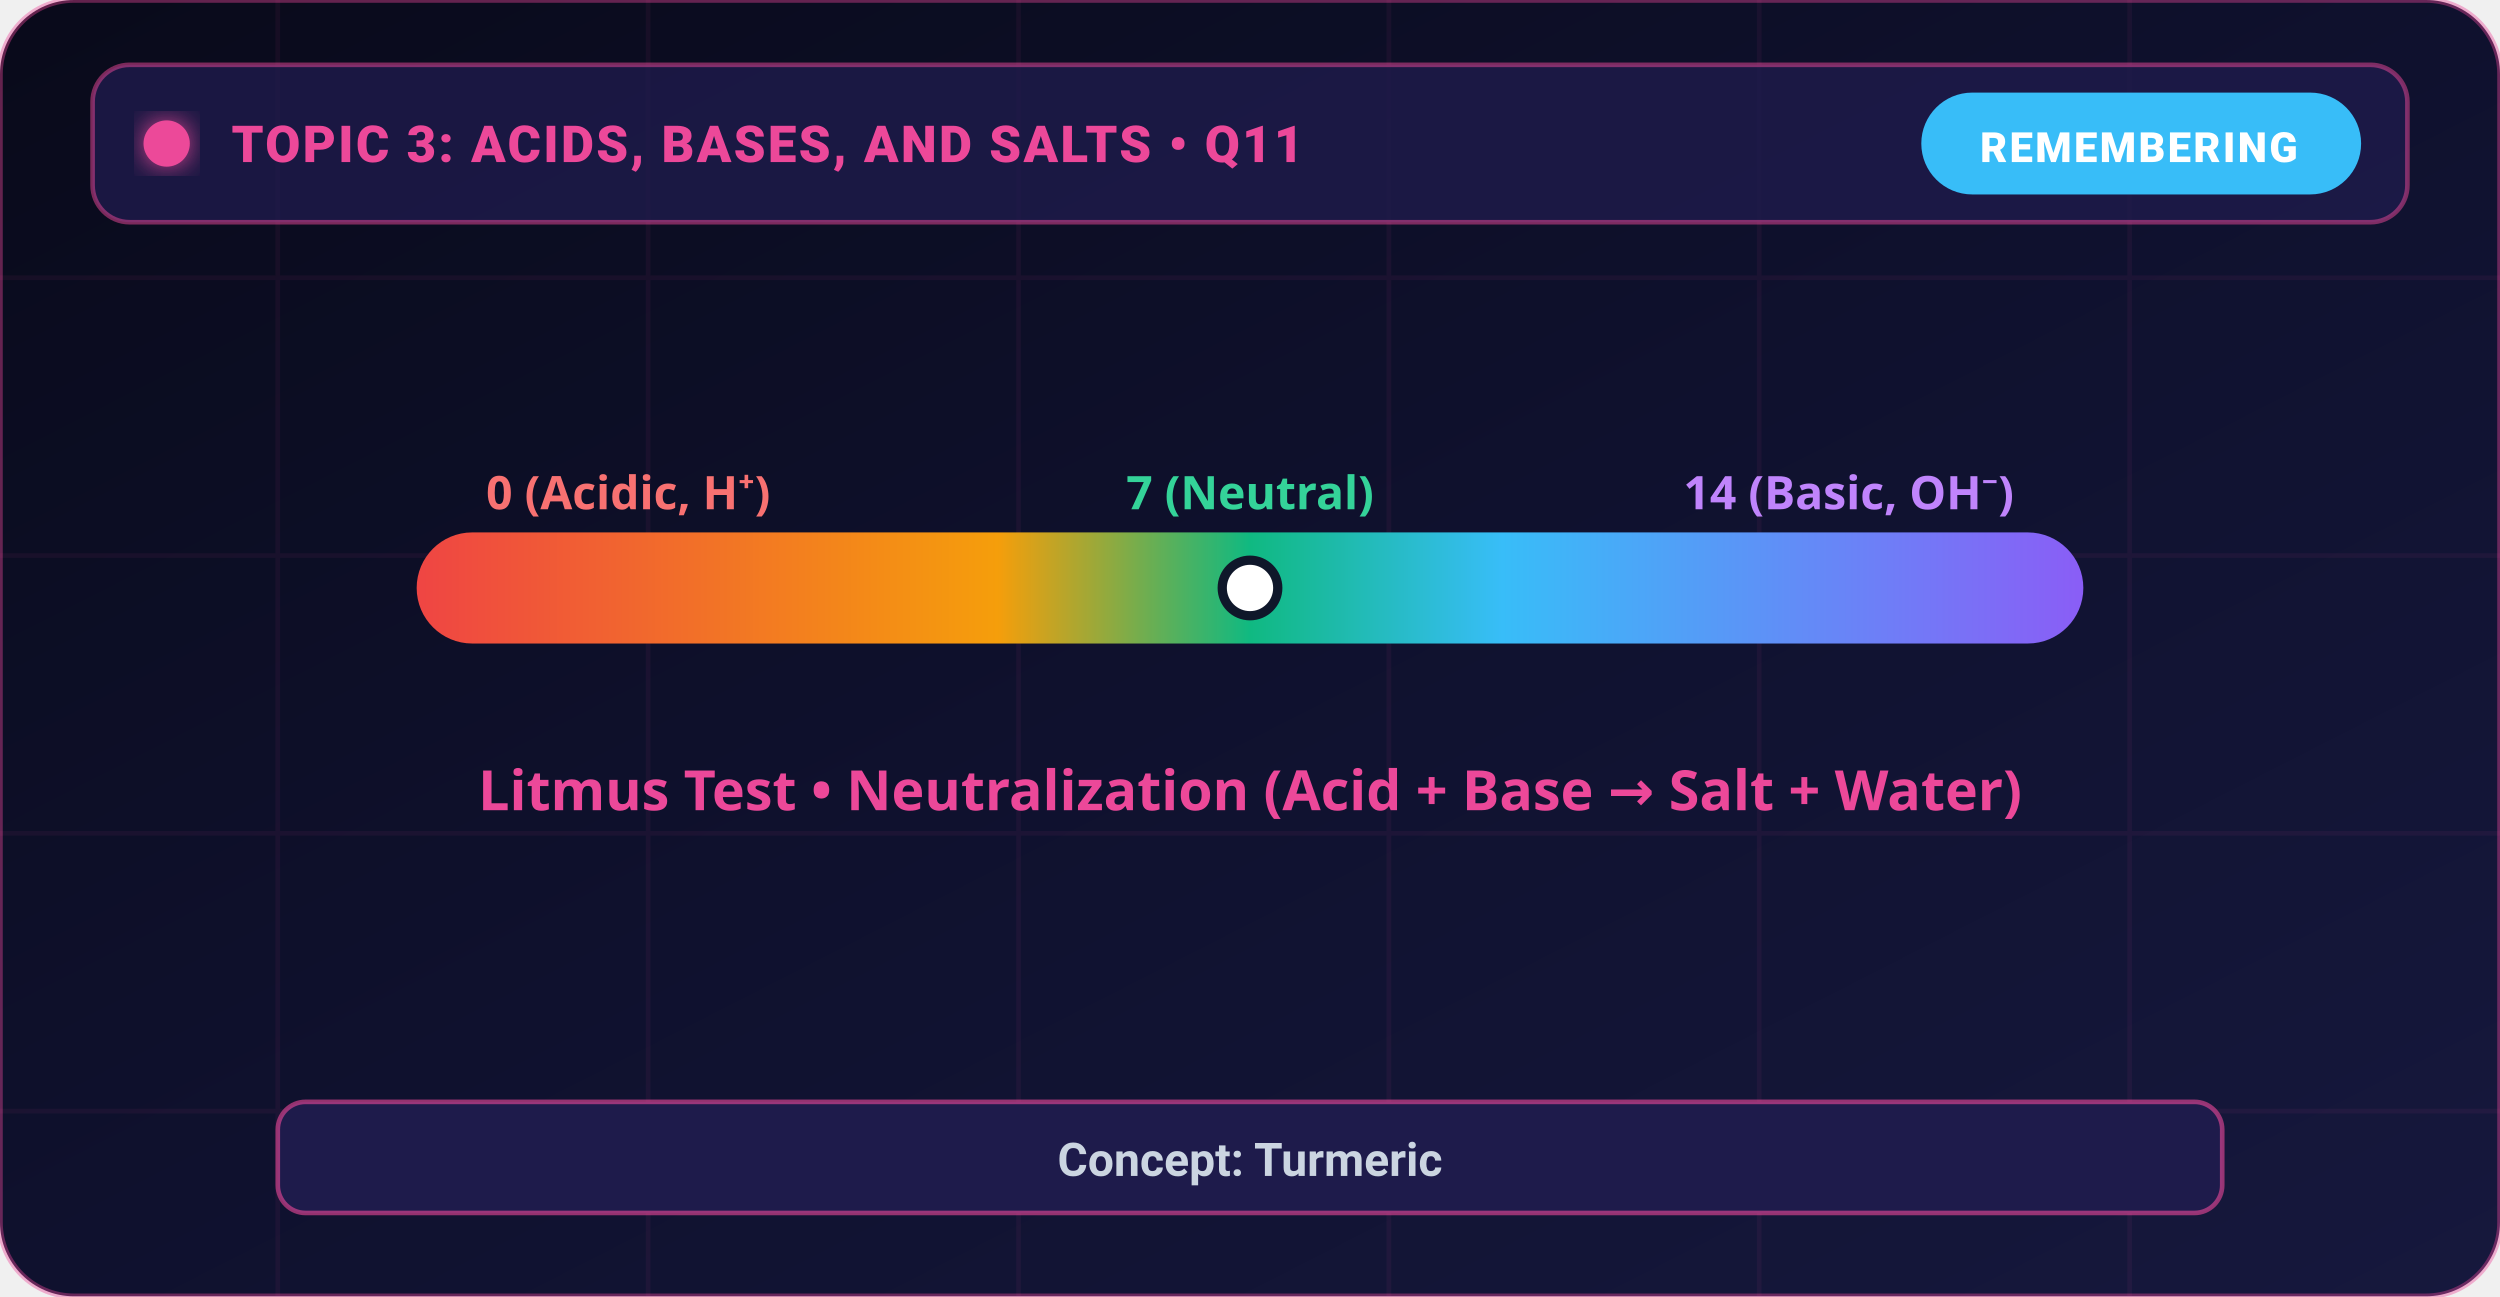
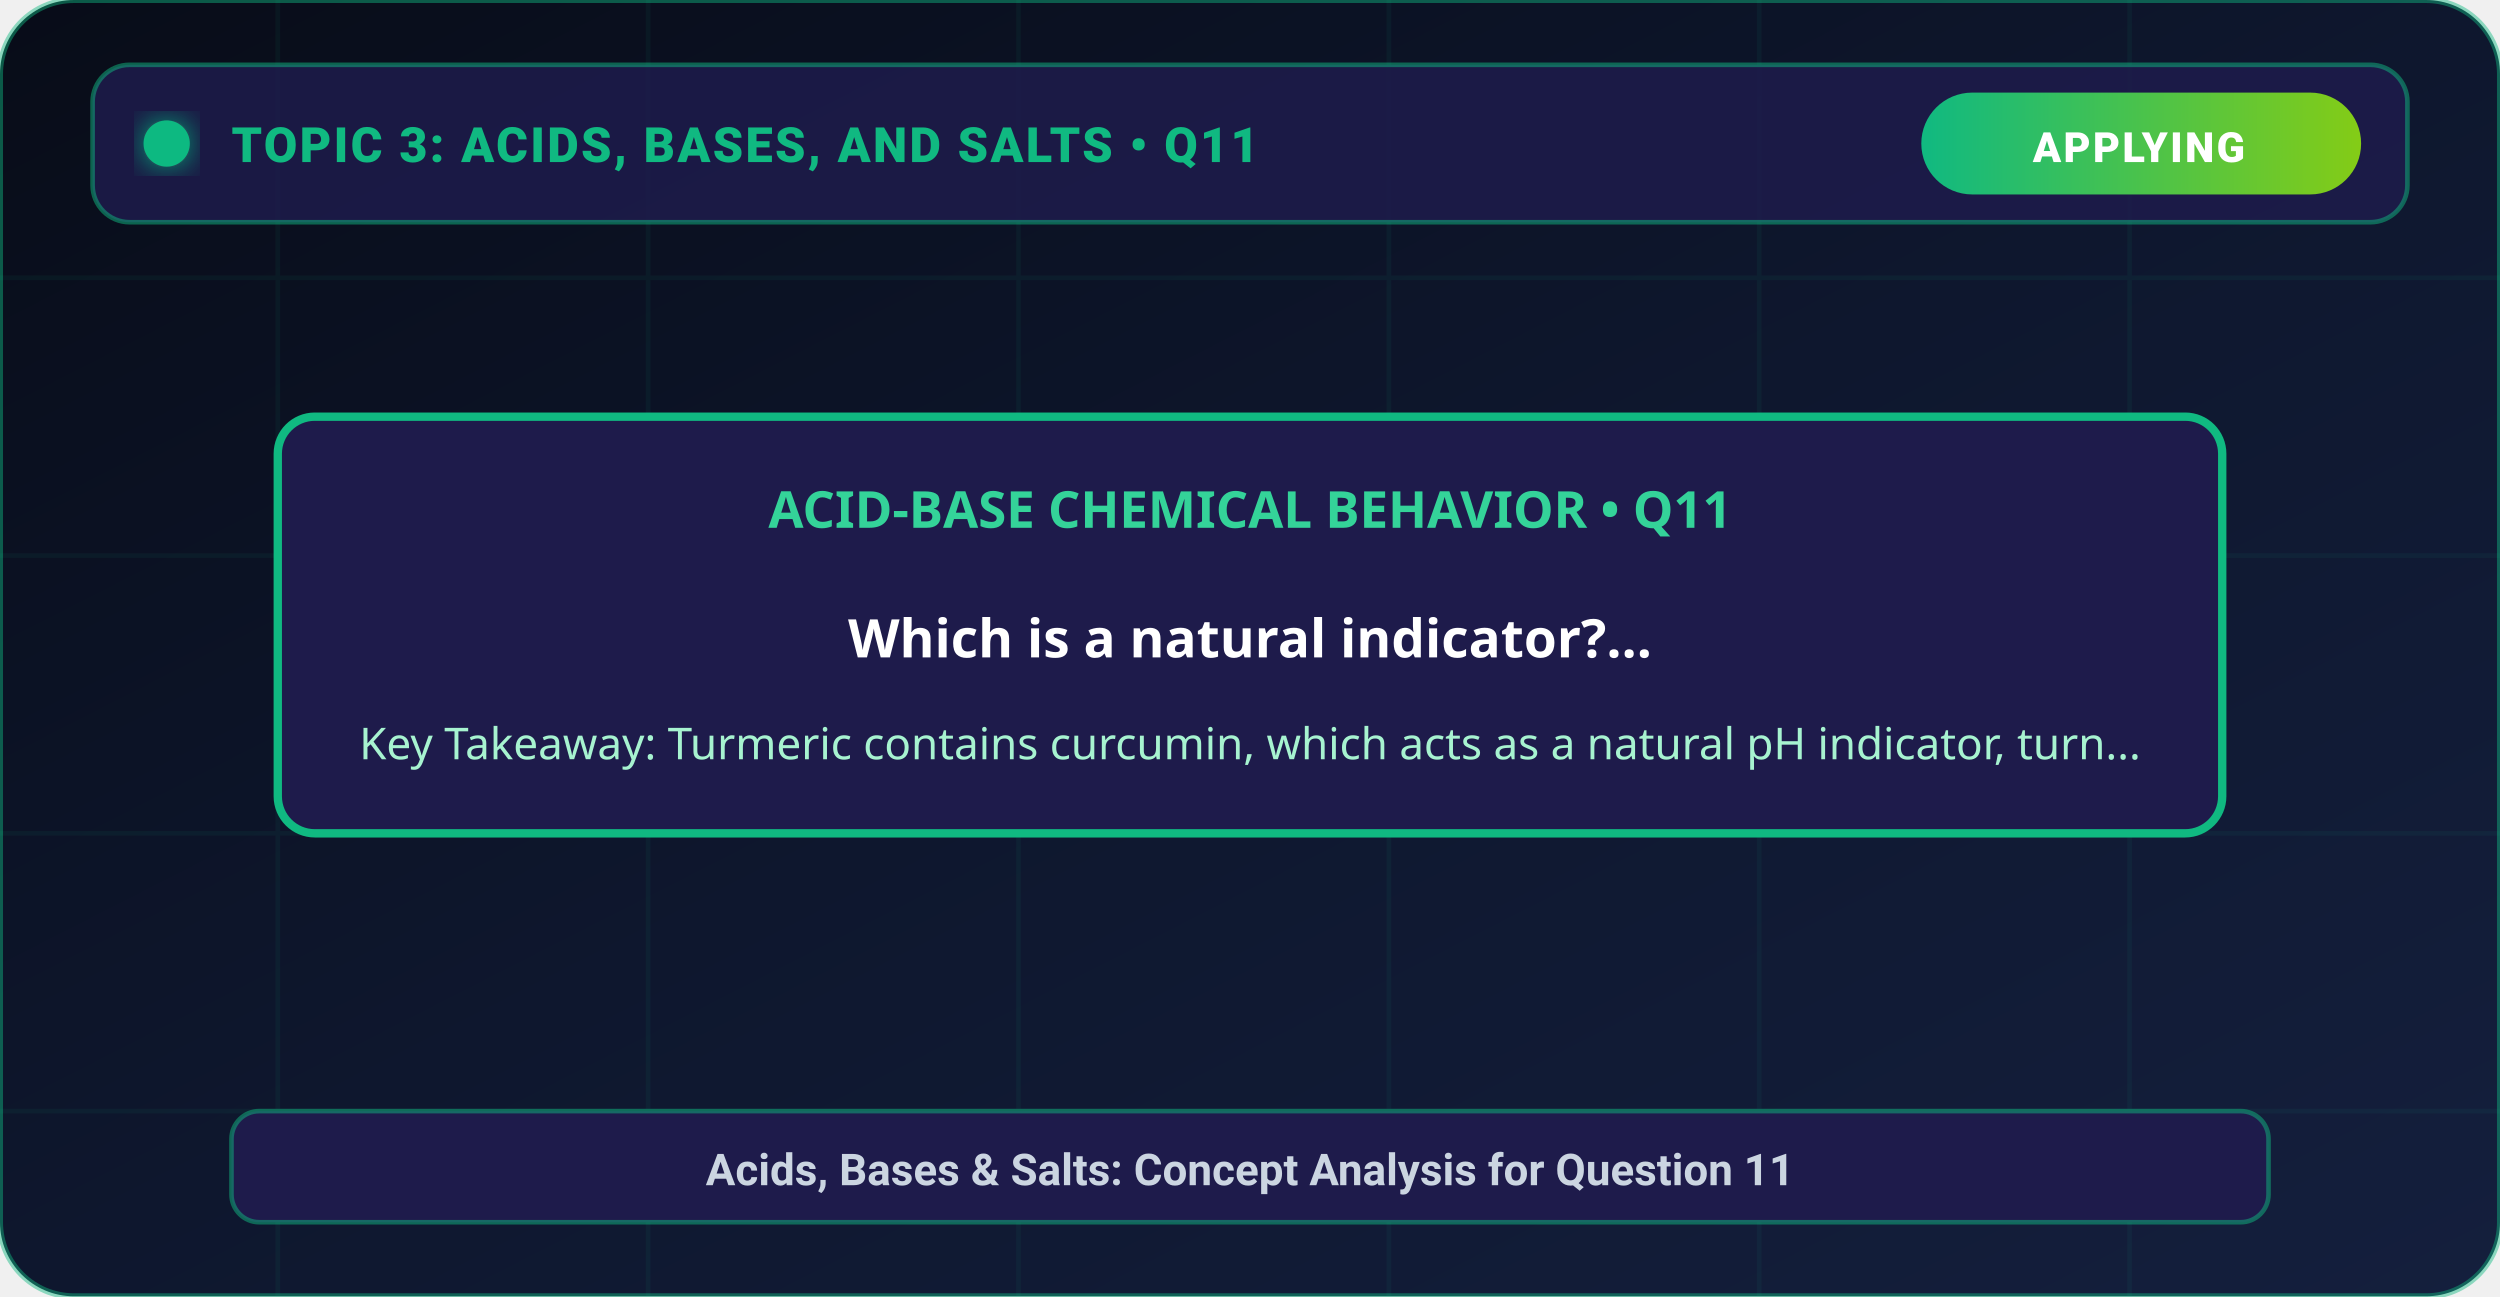
<svg xmlns="http://www.w3.org/2000/svg" viewBox="0 0 540 280" width="100%" height="100%">
  <defs>
    <linearGradient id="bgGrad_t3_11" x1="0%" y1="0%" x2="100%" y2="100%">
-       <stop offset="0%" stop-color="#090a1a" />
-       <stop offset="50%" stop-color="#0f112e" />
-       <stop offset="100%" stop-color="#16183d" />
+       <stop offset="0%" stop-color="#080c18" />
+       <stop offset="50%" stop-color="#0e172e" />
+       <stop offset="100%" stop-color="#141f3d" />
+     </linearGradient>
+     <linearGradient id="primaryGrad_t3_11" x1="0%" y1="0%" x2="100%" y2="0%">
+       <stop offset="0%" stop-color="#10b981" />
+       <stop offset="100%" stop-color="#84cc16" />
    </linearGradient>
    <filter id="glow_t3_11" x="-20%" y="-20%" width="140%" height="140%">
-       <feGaussianBlur stdDeviation="3" result="blur" />
+       <feGaussianBlur stdDeviation="3.5" result="blur" />
      <feComposite in="SourceGraphic" in2="blur" operator="over" />
    </filter>
  </defs>
-   <rect width="540" height="280" rx="16" fill="url(#bgGrad_t3_11)" stroke="#ec4899" stroke-width="1.2" stroke-opacity="0.4" />
-   <g opacity="0.06" stroke="#ec4899" stroke-width="1">
+   <rect width="540" height="280" rx="16" fill="url(#bgGrad_t3_11)" stroke="#10b981" stroke-width="1.3" stroke-opacity="0.45" />
+   <g opacity="0.06" stroke="#10b981" stroke-width="1">
    <line x1="60" y1="0" x2="60" y2="280" />
    <line x1="140" y1="0" x2="140" y2="280" />
    <line x1="220" y1="0" x2="220" y2="280" />
    <line x1="300" y1="0" x2="300" y2="280" />
    <line x1="380" y1="0" x2="380" y2="280" />
    <line x1="460" y1="0" x2="460" y2="280" />
    <line x1="0" y1="60" x2="540" y2="60" />
    <line x1="0" y1="120" x2="540" y2="120" />
    <line x1="0" y1="180" x2="540" y2="180" />
    <line x1="0" y1="240" x2="540" y2="240" />
  </g>
-   <rect x="20" y="14" width="500" height="34" rx="8" fill="#1e1b4b" fill-opacity="0.8" stroke="#ec4899" stroke-width="1" stroke-opacity="0.5" />
-   <circle cx="36" cy="31" r="5" fill="#ec4899" filter="url(#glow_t3_11)" />
-   <text x="50" y="35" fill="#ec4899" font-family="'Segoe UI', Roboto, sans-serif" font-size="11" font-weight="900" letter-spacing="0.5">TOPIC 3: ACIDS, BASES, AND SALTS • Q11</text>
-   <rect x="415" y="20" width="95" height="22" rx="11" fill="#38bdf8" />
-   <text x="462" y="35" fill="#ffffff" font-family="'Segoe UI', Roboto, sans-serif" font-size="9" font-weight="900" text-anchor="middle" letter-spacing="0.5">REMEMBERING</text>
+   <rect x="20" y="14" width="500" height="34" rx="8" fill="#1e1b4b" fill-opacity="0.85" stroke="#10b981" stroke-width="1" stroke-opacity="0.5" />
+   <circle cx="36" cy="31" r="5" fill="#10b981" filter="url(#glow_t3_11)" />
+   <text x="50" y="35" fill="#10b981" font-family="'Segoe UI', Roboto, sans-serif" font-size="10.5" font-weight="900" letter-spacing="0.5">TOPIC 3: ACIDS, BASES, AND SALTS • Q11</text>
+   <rect x="415" y="20" width="95" height="22" rx="11" fill="url(#primaryGrad_t3_11)" />
+   <text x="462" y="35" fill="#ffffff" font-family="'Segoe UI', Roboto, sans-serif" font-size="9" font-weight="900" text-anchor="middle" letter-spacing="0.5">APPLYING</text>
  <g transform="translate(0, 10)">
-     <g transform="translate(90, 85)">
-       <defs>
-         <linearGradient id="phGrad_11" x1="0%" y1="0%" x2="100%" y2="0%">
-           <stop offset="0%" stop-color="#ef4444" />
-           <stop offset="35%" stop-color="#f59e0b" />
-           <stop offset="50%" stop-color="#10b981" />
-           <stop offset="65%" stop-color="#38bdf8" />
-           <stop offset="100%" stop-color="#8b5cf6" />
-         </linearGradient>
-       </defs>
-       <rect x="0" y="20" width="360" height="24" rx="12" fill="url(#phGrad_11)" />
-       <text x="15" y="15" fill="#f87171" font-family="sans-serif" font-size="10" font-weight="bold">0 (Acidic, H⁺)</text>
-       <text x="180" y="15" fill="#34d399" font-family="sans-serif" font-size="10" font-weight="bold" text-anchor="middle">7 (Neutral)</text>
-       <text x="345" y="15" fill="#c084fc" font-family="sans-serif" font-size="10" font-weight="bold" text-anchor="end">14 (Basic, OH⁻)</text>
-       <circle cx="180" cy="32" r="6" fill="#ffffff" stroke="#0f172a" stroke-width="2" />
+     <g transform="translate(60, 80)">
+       <rect x="0" y="0" width="420" height="90" rx="8" fill="#1e1b4b" stroke="#10b981" stroke-width="1.8" />
+       <text x="210" y="24" fill="#34d399" font-family="sans-serif" font-size="11" font-weight="bold" text-anchor="middle">ACID-BASE CHEMICAL BEHAVIOR • Q11</text>
+       <text x="210" y="52" fill="#ffffff" font-family="sans-serif" font-size="11.5" font-weight="bold" text-anchor="middle">Which is a natural indicator?...</text>
+       <text x="210" y="74" fill="#a7f3d0" font-family="sans-serif" font-size="9.5" text-anchor="middle">Key Takeaway: Turmeric contains curcumin, which acts as a natural pH indicator, turn...</text>
    </g>
-     <text x="270" y="165" fill="#ec4899" font-family="sans-serif" font-size="12" font-weight="bold" text-anchor="middle">Litmus Test • Neutralization (Acid + Base → Salt + Water)</text>
  </g>
-   <rect x="60" y="238" width="420" height="24" rx="6" fill="#1e1b4b" stroke="#ec4899" stroke-width="1" stroke-opacity="0.6" />
-   <text x="270" y="254" fill="#cbd5e1" font-family="'Segoe UI', Roboto, sans-serif" font-size="10" font-weight="bold" text-anchor="middle">Concept: Turmeric</text>
+   <rect x="50" y="240" width="440" height="24" rx="6" fill="#1e1b4b" stroke="#10b981" stroke-width="1" stroke-opacity="0.5" />
+   <text x="270" y="256" fill="#cbd5e1" font-family="'Segoe UI', Roboto, sans-serif" font-size="9.5" font-weight="bold" text-anchor="middle">Acids, Bases &amp; Salts: Concept Analysis for Question 11</text>
</svg>
